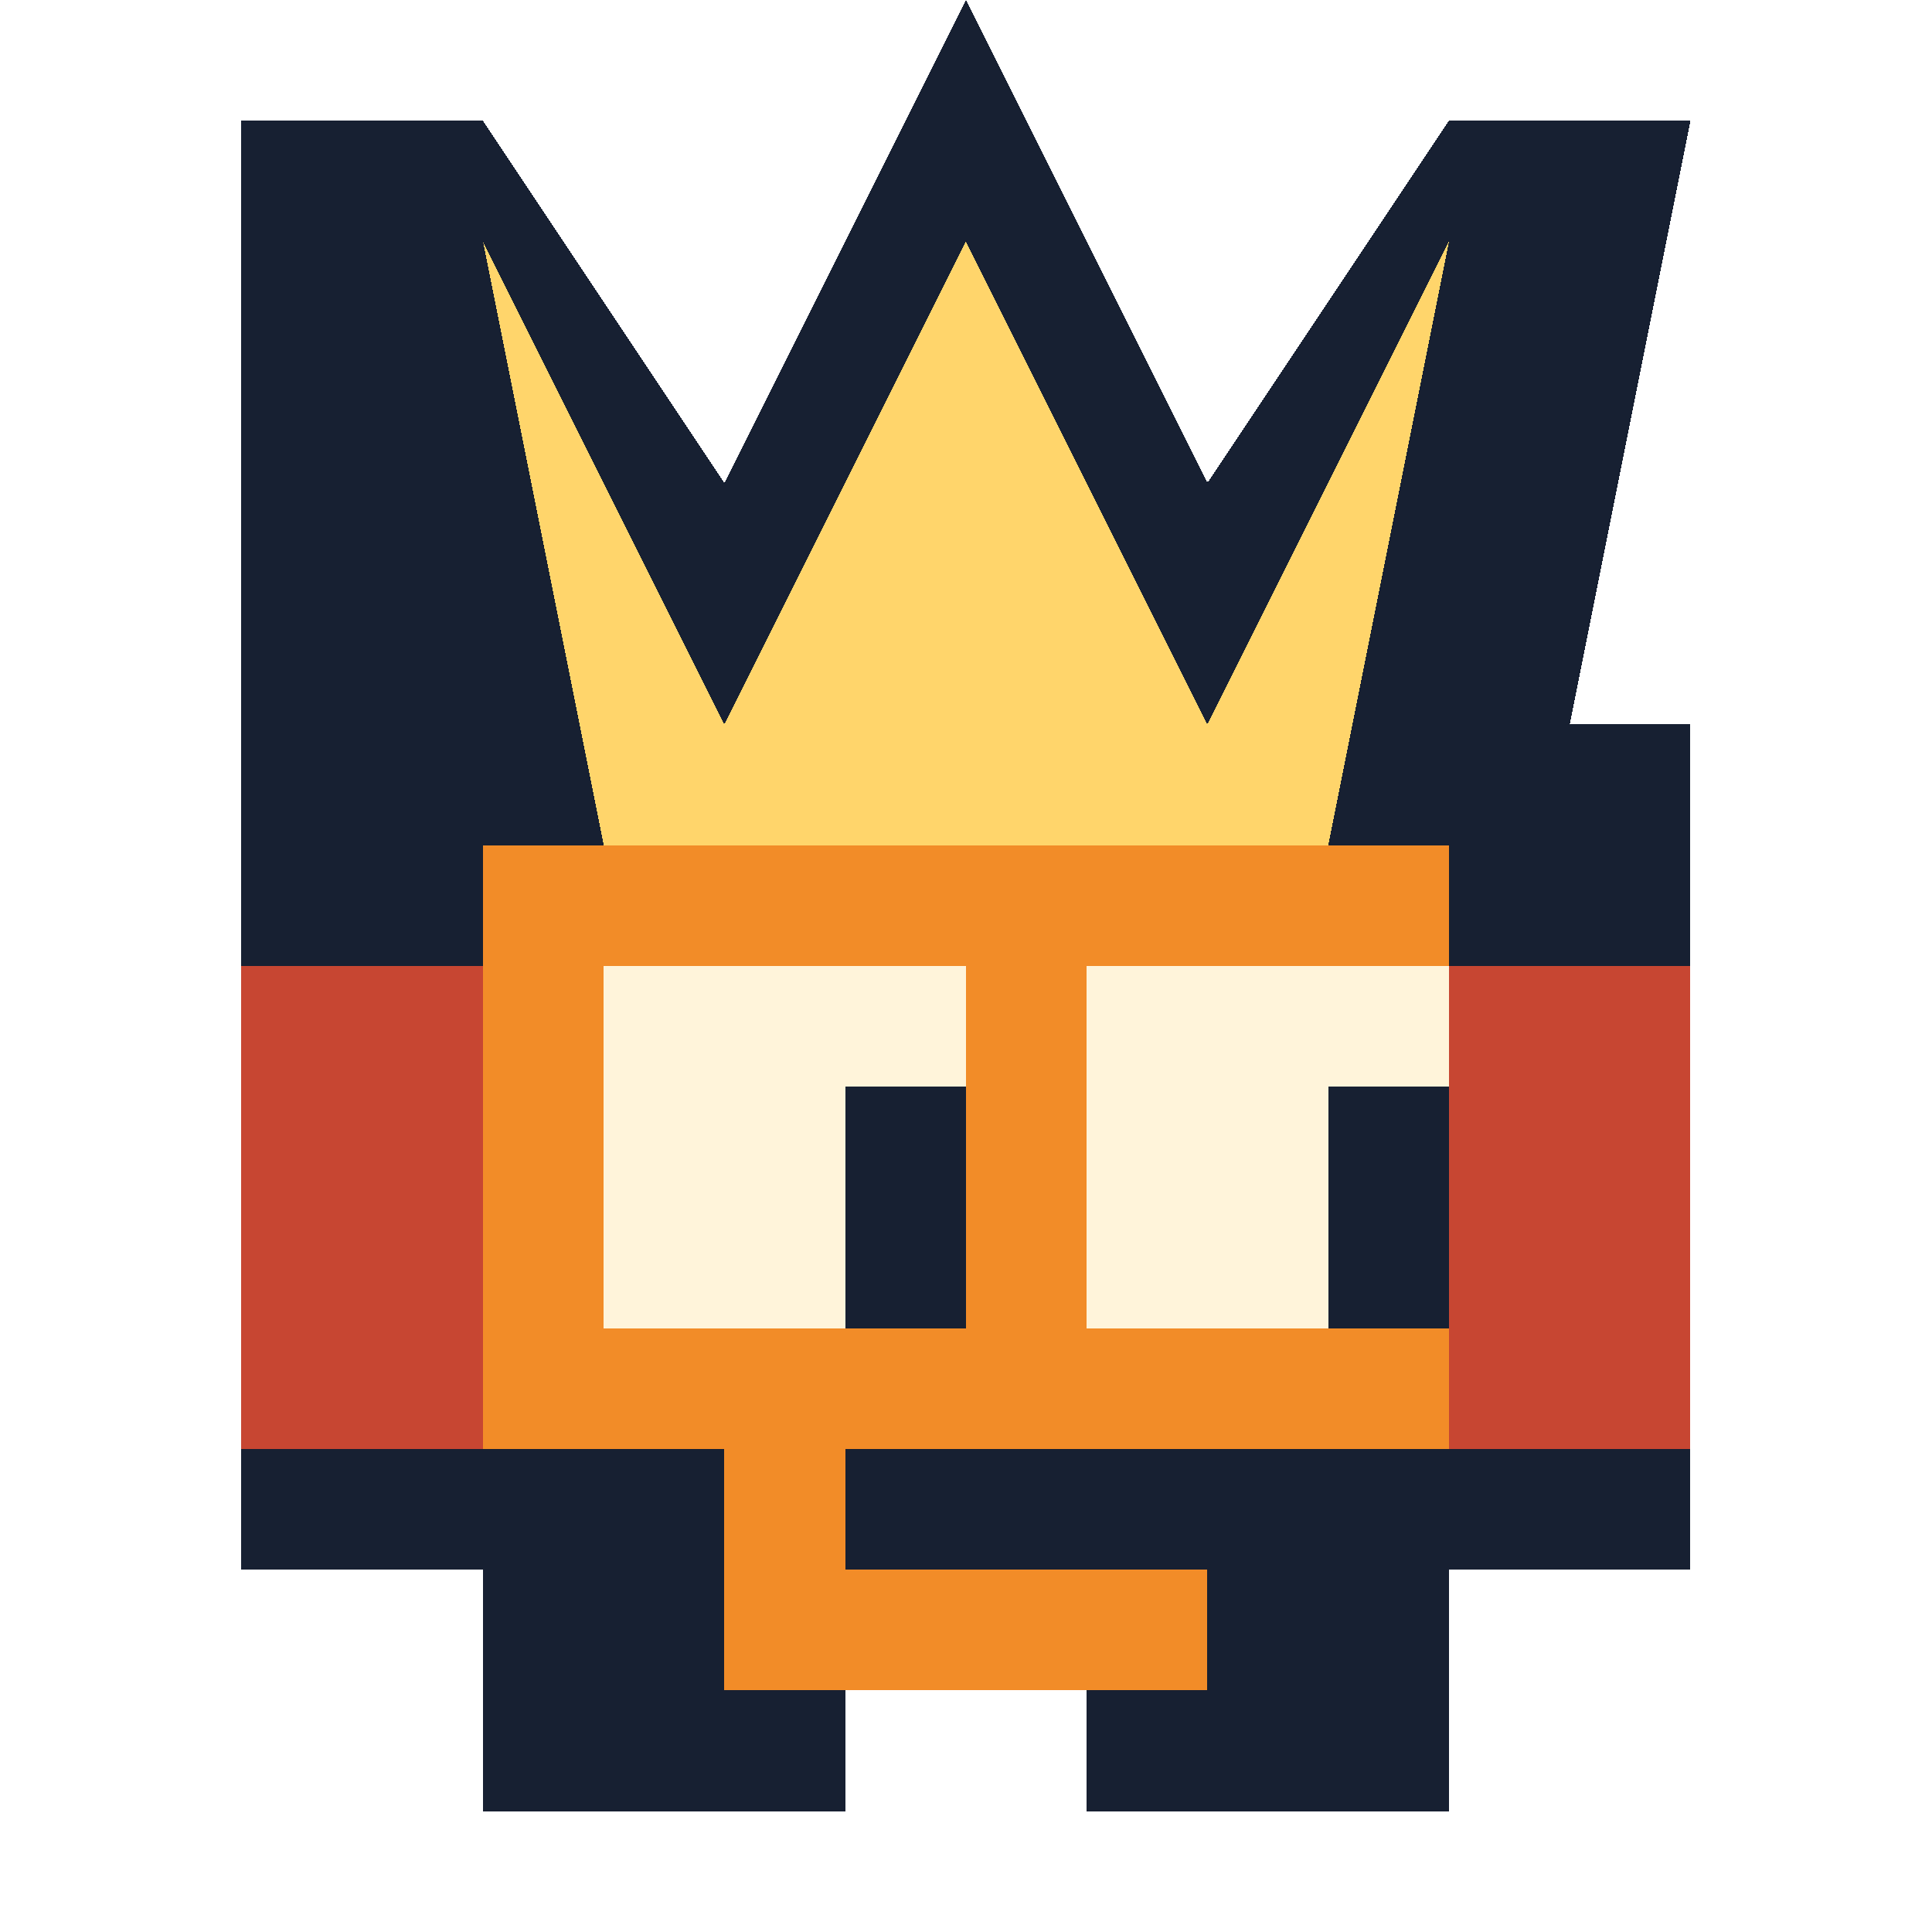
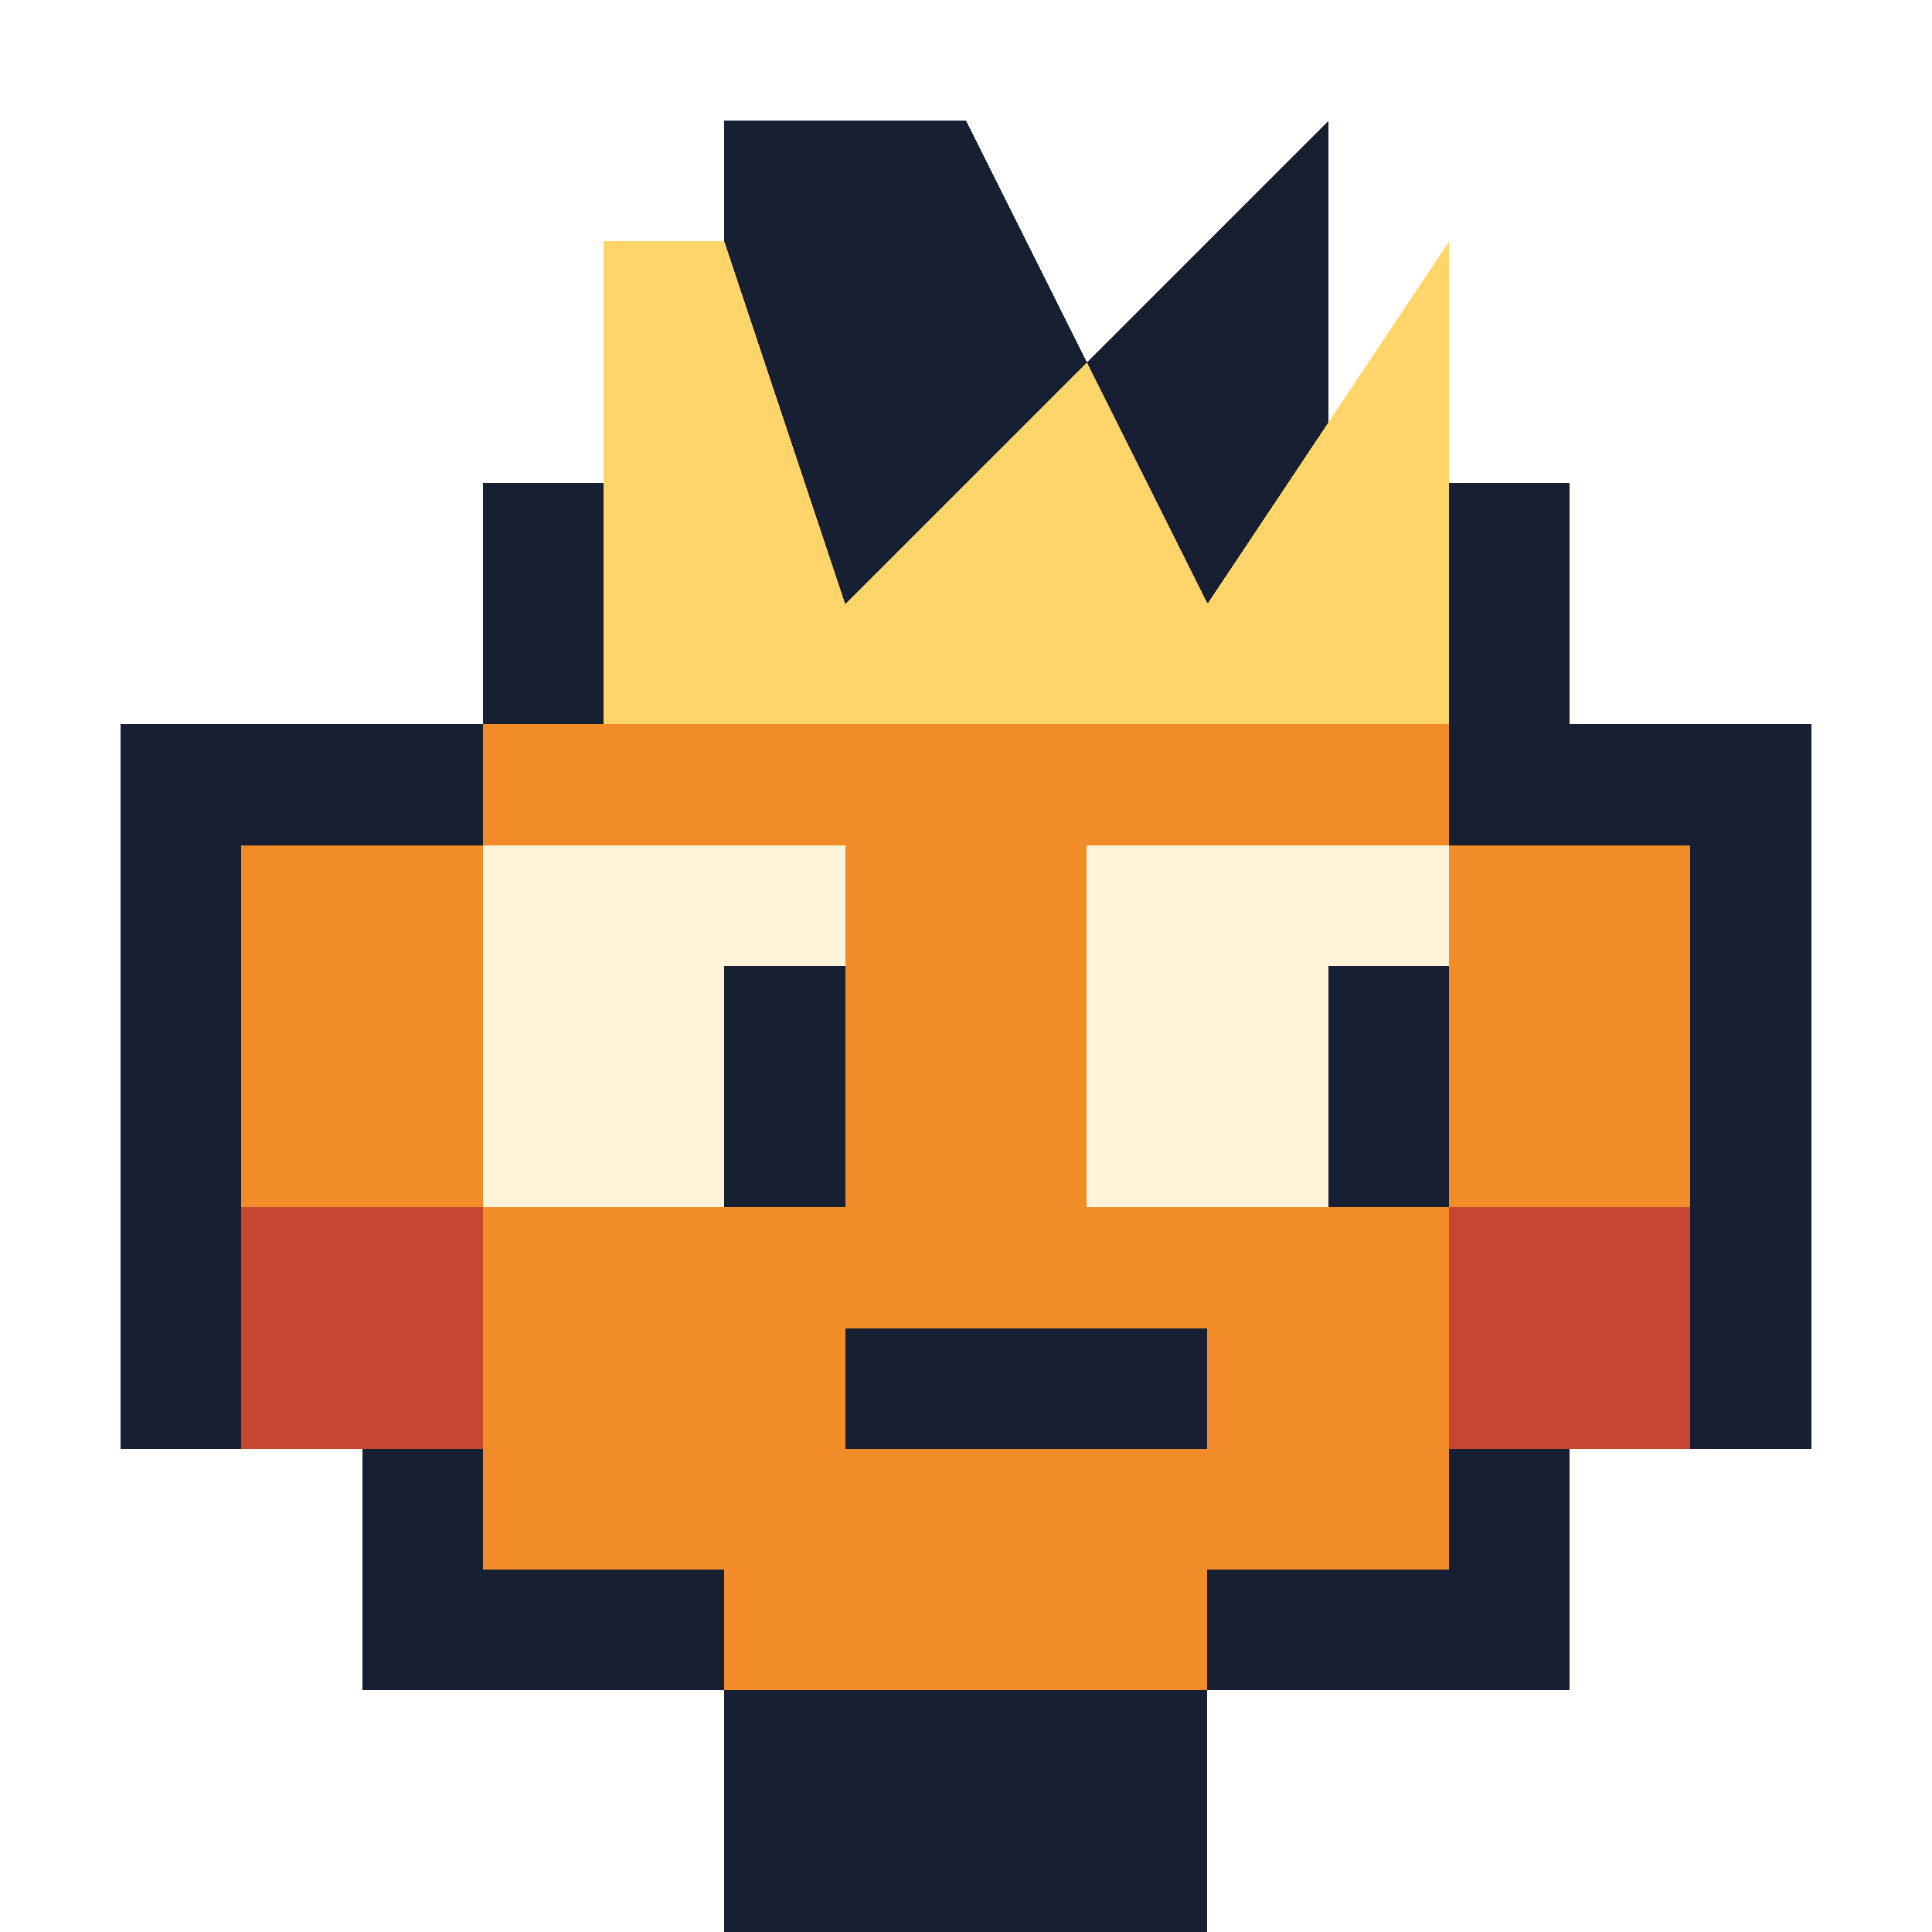
<svg xmlns="http://www.w3.org/2000/svg" viewBox="0 0 32 32" shape-rendering="crispEdges">
-   <path fill="#172032" d="M4 2h4l4 6 4-8 4 8 4-6h4l-2 10h2v14h-4v4h-6v-4h-4v4H8v-4H4z" />
-   <path fill="#ffd56b" d="M8 4l4 8 4-8 4 8 4-8-2 10H10z" />
-   <path fill="#f28c28" d="M8 14h16v10h-4v4h-8v-4H8z" />
-   <path fill="#c74632" d="M4 16h4v8H4zm20 0h4v8h-4z" />
-   <path fill="#fff4da" d="M10 16h6v6h-6zm8 0h6v6h-6z" />
-   <path fill="#172032" d="M14 18h2v4h-2zm8 0h2v4h-2zM14 24h6v2h-6z" />
+   <path fill="#172032" d="M8 8h4V2h4l2 4 4-4v6h4v4h4v12h-4v4h-6v4h-8v-4H6v-4H2V12h6z" />
+   <path fill="#ffd56b" d="M10 4h2l2 6 4-4 2 4 4-6v10H10z" />
+   <path fill="#f28c28" d="M8 12h16v2h4v8h-4v4h-4v2h-8v-2H8v-4H4v-8h4z" />
+   <path fill="#fff4da" d="M8 14h6v6H8zm10 0h6v6h-6z" />
+   <path fill="#172032" d="M12 16h2v4h-2zm10 0h2v4h-2zM14 22h6v2h-6z" />
+   <path fill="#c74632" d="M4 20h4v4H4zm20 0h4v4h-4z" />
</svg>
